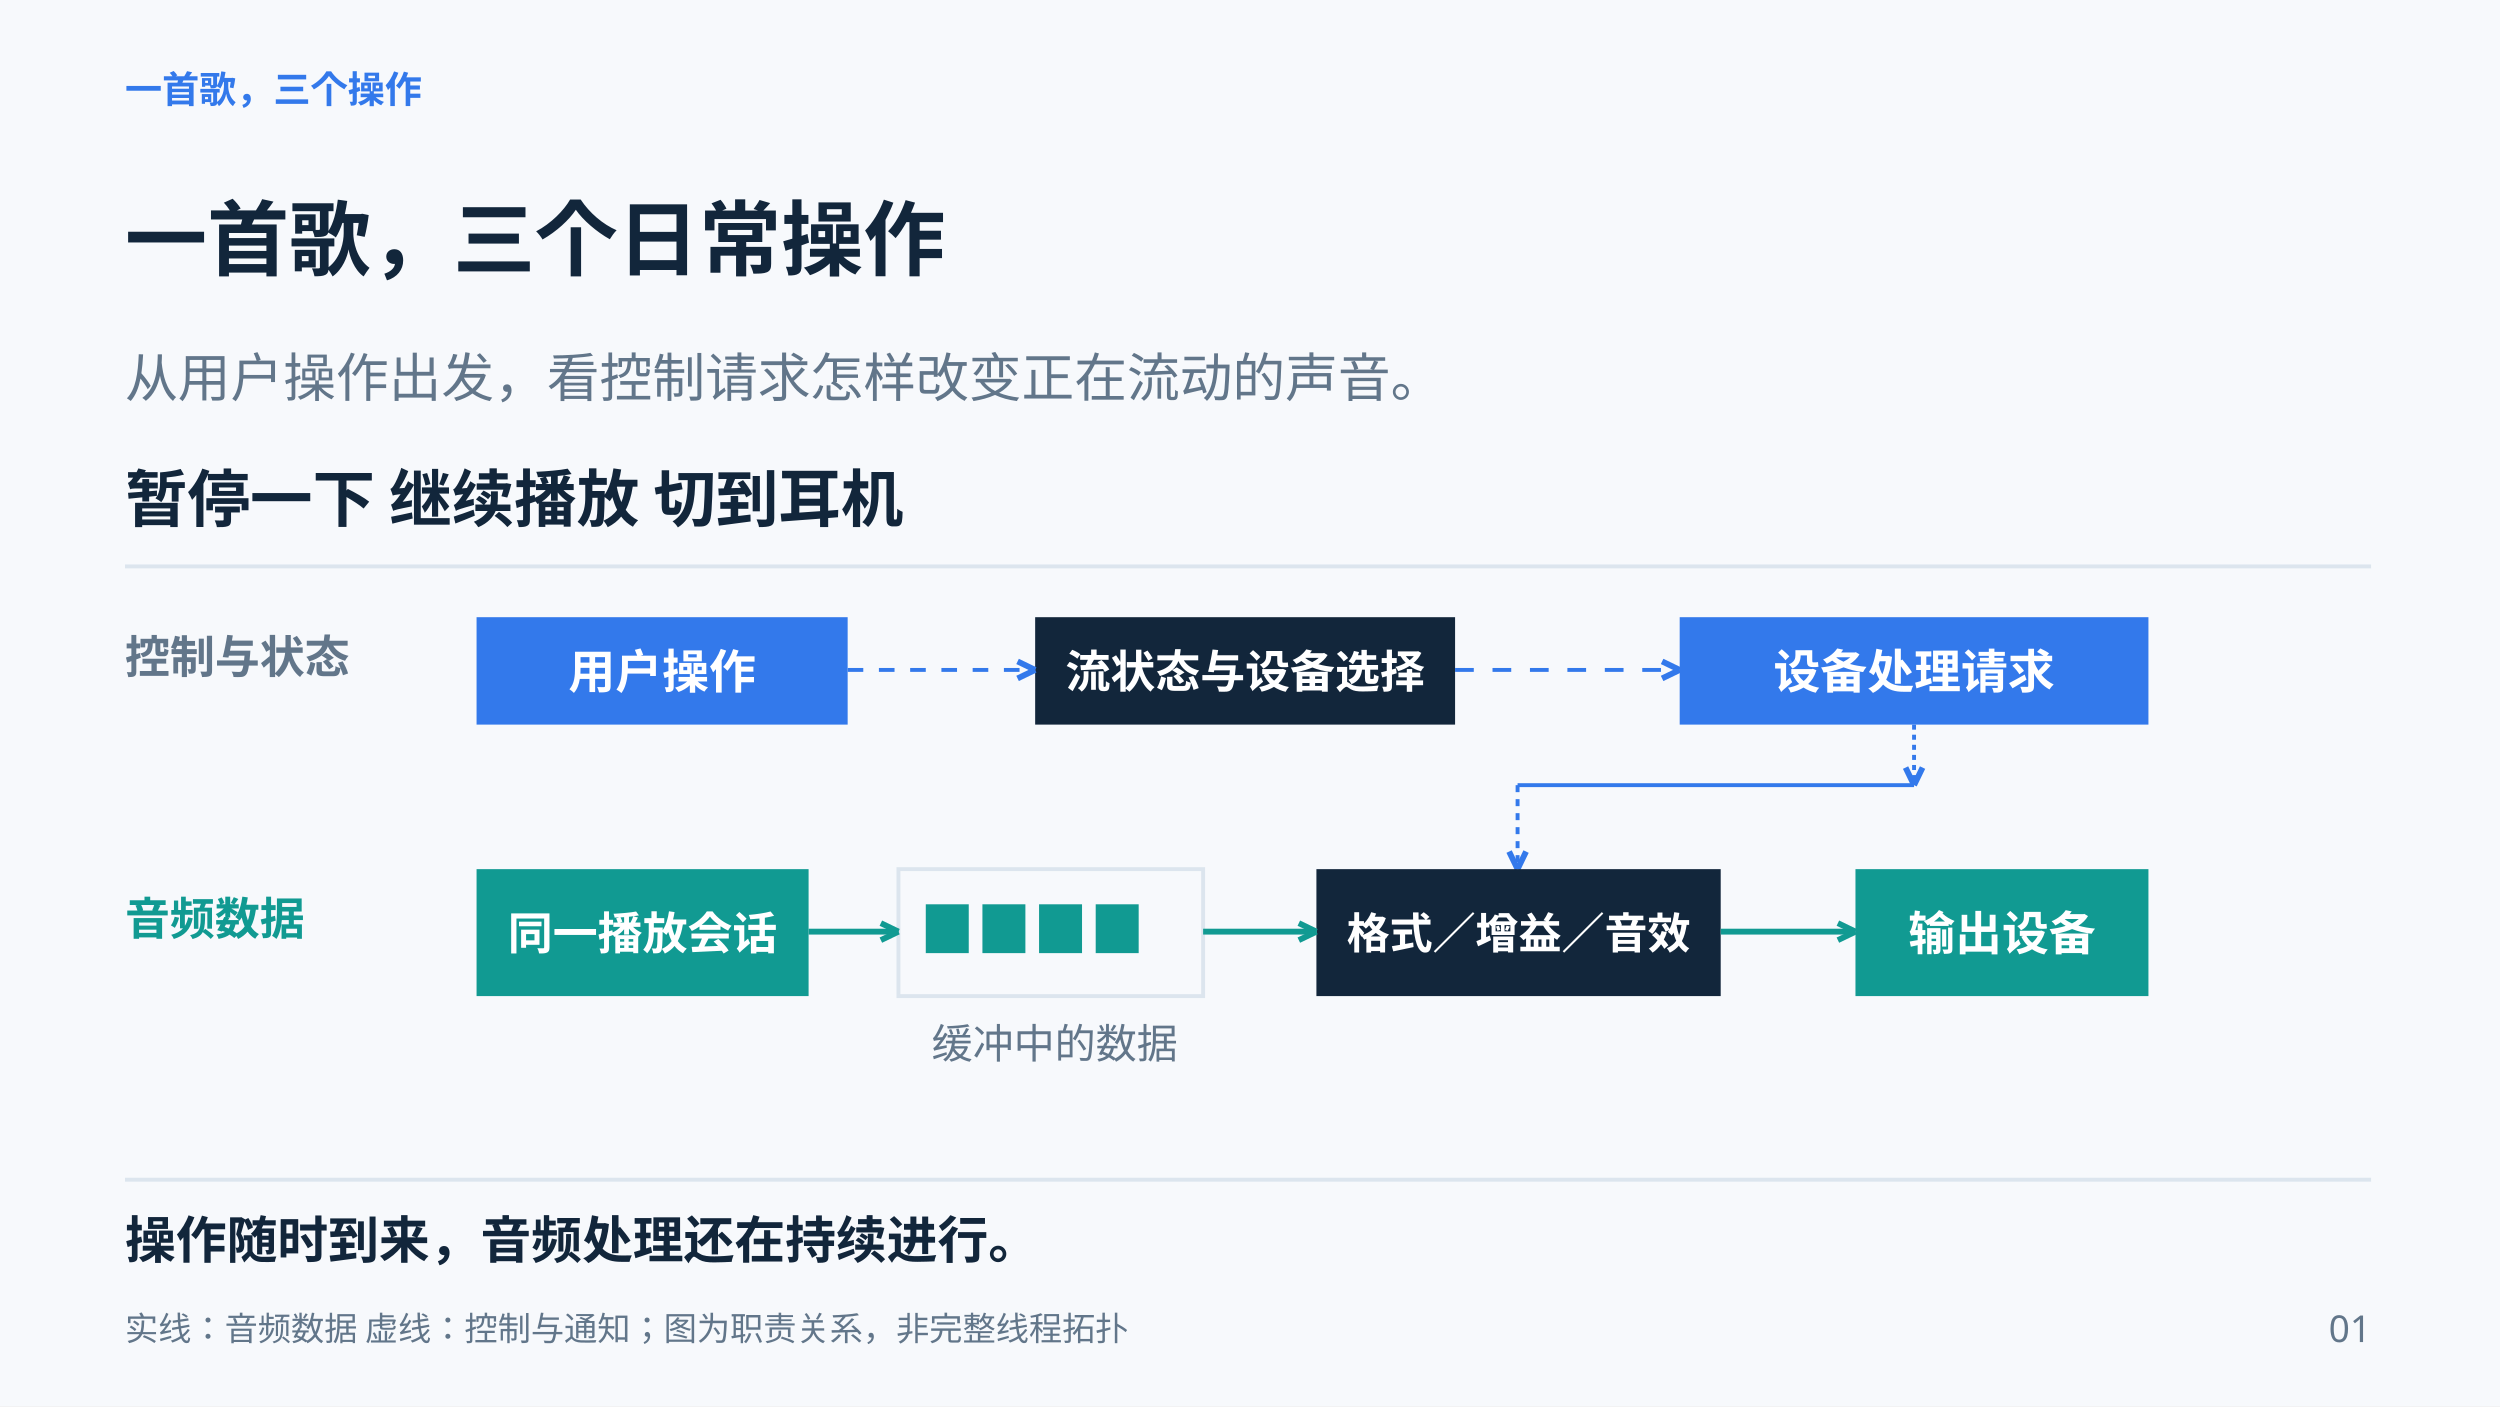
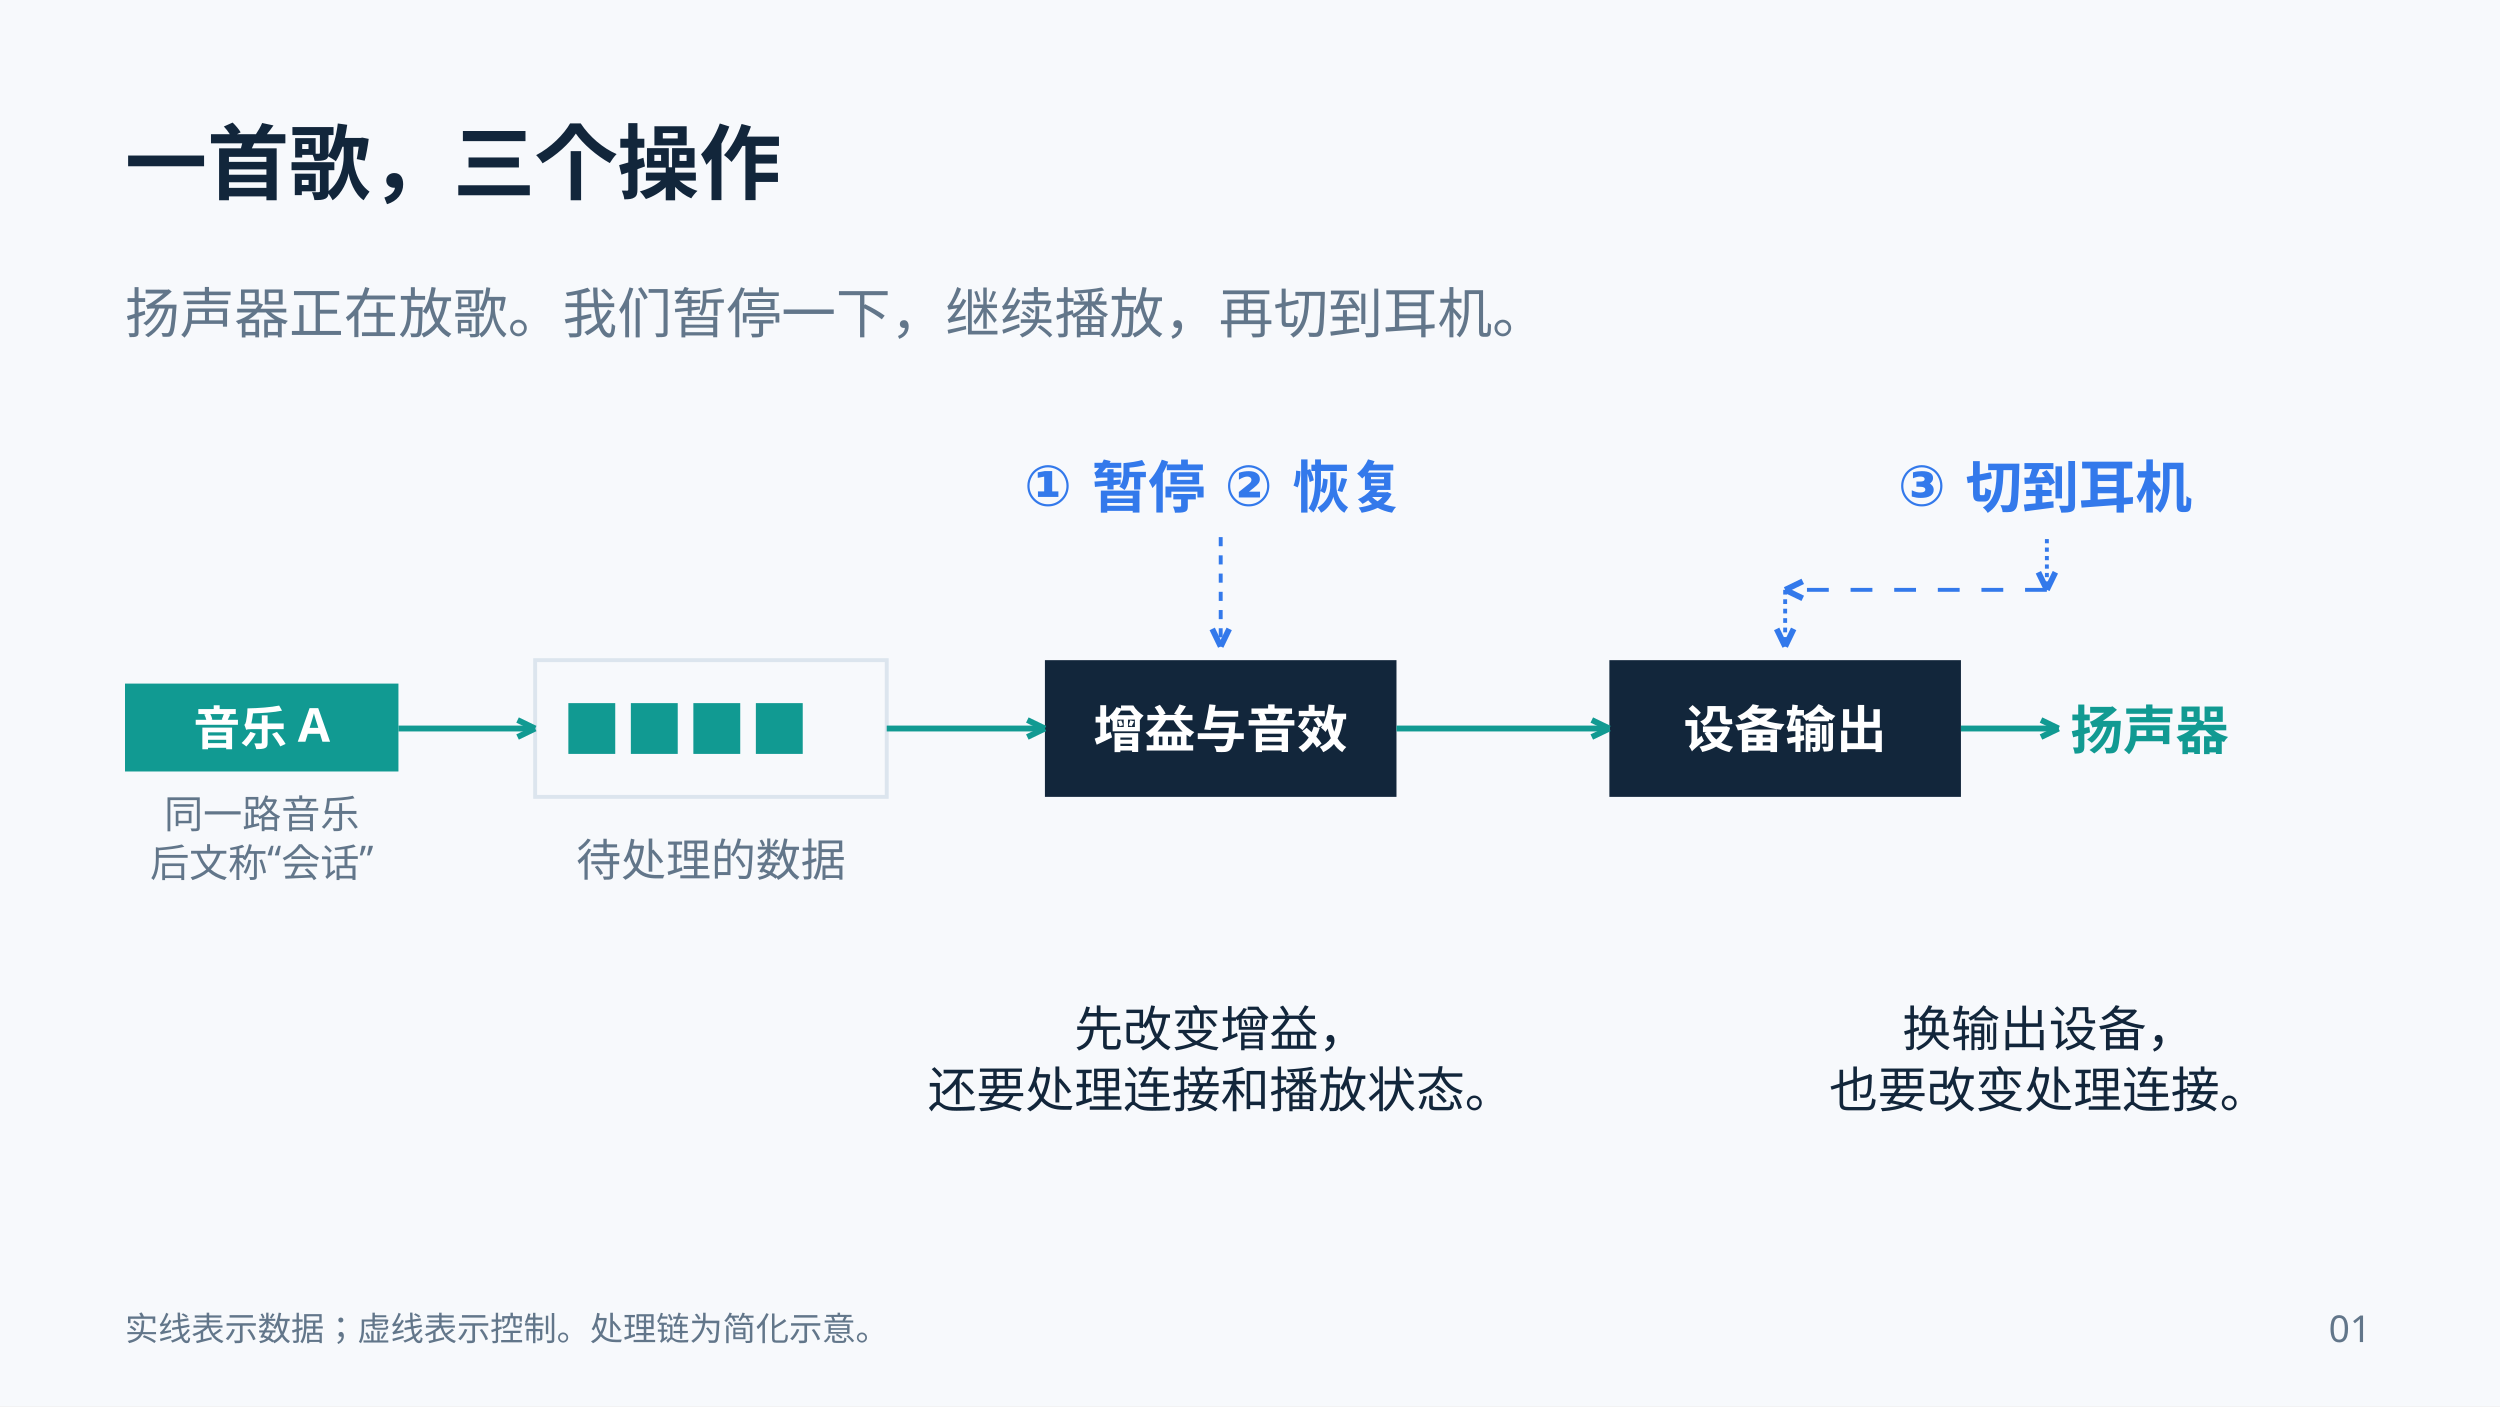
<svg xmlns="http://www.w3.org/2000/svg" width="1280" height="720" viewBox="0 0 1280 720">
  <rect width="1280" height="720" fill="#F7F9FC" />
-   <rect x="64" y="30" width="1150" height="31" fill="none" stroke="none" stroke-width="0" />
-   <text x="64" y="52.625" fill="#3379EB" font-family="Microsoft YaHei, sans-serif" font-size="19" font-weight="700" text-anchor="start">一首歌，三个操作</text>
-   <rect x="64" y="87" width="1150" height="70" fill="none" stroke="none" stroke-width="0" />
-   <text x="64" y="137.75" fill="#12263B" font-family="Microsoft YaHei, sans-serif" font-size="42" font-weight="700" text-anchor="start">一首歌，三个日常操作</text>
-   <rect x="64" y="169" width="1150" height="48" fill="none" stroke="none" stroke-width="0" />
-   <text x="64" y="203.125" fill="#62768A" font-family="Microsoft YaHei, sans-serif" font-size="27" font-weight="400" text-anchor="start">从用户操作出发，看控制请求怎样改变正在流动的声音。</text>
-   <rect x="64" y="236" width="1140" height="38" fill="none" stroke="none" stroke-width="0" />
-   <text x="64" y="267" fill="#12263B" font-family="Microsoft YaHei, sans-serif" font-size="32" font-weight="700" text-anchor="start">暂停一下                 继续播放                 切到耳机</text>
-   <line x1="64" y1="290" x2="1214" y2="290" stroke="#DCE5EE" stroke-width="2" />
-   <rect x="64" y="320" width="150" height="32" fill="none" stroke="none" stroke-width="0" />
-   <text x="64" y="344.625" fill="#62768A" font-family="Microsoft YaHei, sans-serif" font-size="23" font-weight="700" text-anchor="start">控制与状态</text>
-   <rect x="244" y="316" width="190" height="55" fill="#3379EB" stroke="none" stroke-width="0" />
-   <rect x="256" y="322" width="166" height="43" fill="none" stroke="none" stroke-width="0" />
-   <text x="339" y="352.5" fill="#FFFFFF" font-family="Microsoft YaHei, sans-serif" font-size="24" font-weight="700" text-anchor="middle">用户操作</text>
-   <rect x="530" y="316" width="215" height="55" fill="#12263B" stroke="none" stroke-width="0" />
-   <rect x="542" y="322" width="191" height="43" fill="none" stroke="none" stroke-width="0" />
-   <text x="637.5" y="352.125" fill="#FFFFFF" font-family="Microsoft YaHei, sans-serif" font-size="23" font-weight="700" text-anchor="middle">流状态与设备选择</text>
-   <rect x="860" y="316" width="240" height="55" fill="#3379EB" stroke="none" stroke-width="0" />
-   <rect x="872" y="322" width="216" height="43" fill="none" stroke="none" stroke-width="0" />
-   <text x="980" y="352.5" fill="#FFFFFF" font-family="Microsoft YaHei, sans-serif" font-size="24" font-weight="700" text-anchor="middle">设备处理请求</text>
-   <line x1="434" y1="343" x2="442" y2="343" stroke="#3379EB" stroke-width="2" />
-   <line x1="450" y1="343" x2="458" y2="343" stroke="#3379EB" stroke-width="2" />
-   <line x1="466" y1="343" x2="474" y2="343" stroke="#3379EB" stroke-width="2" />
-   <line x1="482" y1="343" x2="490" y2="343" stroke="#3379EB" stroke-width="2" />
-   <line x1="498" y1="343" x2="506" y2="343" stroke="#3379EB" stroke-width="2" />
-   <line x1="514" y1="343" x2="522" y2="343" stroke="#3379EB" stroke-width="2" />
-   <line x1="520.996" y1="347.35" x2="530" y2="343" stroke="#3379EB" stroke-width="3" />
-   <line x1="520.996" y1="338.65" x2="530" y2="343" stroke="#3379EB" stroke-width="3" />
-   <line x1="745" y1="343" x2="754.583" y2="343" stroke="#3379EB" stroke-width="2" />
-   <line x1="764.167" y1="343" x2="773.75" y2="343" stroke="#3379EB" stroke-width="2" />
-   <line x1="783.333" y1="343" x2="792.917" y2="343" stroke="#3379EB" stroke-width="2" />
-   <line x1="802.5" y1="343" x2="812.083" y2="343" stroke="#3379EB" stroke-width="2" />
-   <line x1="821.667" y1="343" x2="831.25" y2="343" stroke="#3379EB" stroke-width="2" />
-   <line x1="840.833" y1="343" x2="850.417" y2="343" stroke="#3379EB" stroke-width="2" />
-   <line x1="850.996" y1="347.35" x2="860" y2="343" stroke="#3379EB" stroke-width="3" />
-   <line x1="850.996" y1="338.65" x2="860" y2="343" stroke="#3379EB" stroke-width="3" />
-   <line x1="980" y1="371" x2="980" y2="373.583" stroke="#3379EB" stroke-width="2" />
-   <line x1="980" y1="376.167" x2="980" y2="378.75" stroke="#3379EB" stroke-width="2" />
-   <line x1="980" y1="381.333" x2="980" y2="383.917" stroke="#3379EB" stroke-width="2" />
-   <line x1="980" y1="386.5" x2="980" y2="389.083" stroke="#3379EB" stroke-width="2" />
-   <line x1="980" y1="391.667" x2="980" y2="394.25" stroke="#3379EB" stroke-width="2" />
-   <line x1="980" y1="396.833" x2="980" y2="399.417" stroke="#3379EB" stroke-width="2" />
-   <line x1="975.65" y1="392.996" x2="980" y2="402" stroke="#3379EB" stroke-width="3" />
-   <line x1="984.35" y1="392.996" x2="980" y2="402" stroke="#3379EB" stroke-width="3" />
-   <line x1="777" y1="402" x2="980" y2="402" stroke="#3379EB" stroke-width="2" />
-   <line x1="777" y1="402" x2="777" y2="405.583" stroke="#3379EB" stroke-width="2" />
-   <line x1="777" y1="409.167" x2="777" y2="412.75" stroke="#3379EB" stroke-width="2" />
-   <line x1="777" y1="416.333" x2="777" y2="419.917" stroke="#3379EB" stroke-width="2" />
-   <line x1="777" y1="423.5" x2="777" y2="427.083" stroke="#3379EB" stroke-width="2" />
-   <line x1="777" y1="430.667" x2="777" y2="434.25" stroke="#3379EB" stroke-width="2" />
-   <line x1="777" y1="437.833" x2="777" y2="441.417" stroke="#3379EB" stroke-width="2" />
-   <line x1="772.65" y1="435.996" x2="777" y2="445" stroke="#3379EB" stroke-width="3" />
-   <line x1="781.35" y1="435.996" x2="777" y2="445" stroke="#3379EB" stroke-width="3" />
-   <rect x="64" y="454" width="150" height="32" fill="none" stroke="none" stroke-width="0" />
-   <text x="64" y="478.625" fill="#119A92" font-family="Microsoft YaHei, sans-serif" font-size="23" font-weight="700" text-anchor="start">音频数据</text>
-   <rect x="244" y="445" width="170" height="65" fill="#119A92" stroke="none" stroke-width="0" />
-   <rect x="256" y="451" width="146" height="53" fill="none" stroke="none" stroke-width="0" />
-   <text x="329" y="486.125" fill="#FFFFFF" font-family="Microsoft YaHei, sans-serif" font-size="23" font-weight="700" text-anchor="middle">同一播放会话</text>
-   <rect x="460" y="445" width="156" height="65" fill="none" stroke="#DCE5EE" stroke-width="2" />
-   <rect x="474" y="463" width="22" height="25" fill="#119A92" stroke="none" stroke-width="0" />
-   <rect x="503" y="463" width="22" height="25" fill="#119A92" stroke="none" stroke-width="0" />
-   <rect x="532" y="463" width="22" height="25" fill="#119A92" stroke="none" stroke-width="0" />
-   <rect x="561" y="463" width="22" height="25" fill="#119A92" stroke="none" stroke-width="0" />
-   <rect x="460" y="519" width="160" height="30" fill="none" stroke="none" stroke-width="0" />
-   <text x="540" y="541.875" fill="#62768A" font-family="Microsoft YaHei, sans-serif" font-size="21" font-weight="400" text-anchor="middle">缓冲中的数据</text>
-   <rect x="674" y="445" width="207" height="65" fill="#12263B" stroke="none" stroke-width="0" />
-   <rect x="686" y="451" width="183" height="53" fill="none" stroke="none" stroke-width="0" />
-   <text x="777.5" y="485.75" fill="#FFFFFF" font-family="Microsoft YaHei, sans-serif" font-size="22" font-weight="700" text-anchor="middle">格式／增益／音效</text>
-   <rect x="950" y="445" width="150" height="65" fill="#119A92" stroke="none" stroke-width="0" />
-   <rect x="962" y="451" width="126" height="53" fill="none" stroke="none" stroke-width="0" />
-   <text x="1025" y="486.5" fill="#FFFFFF" font-family="Microsoft YaHei, sans-serif" font-size="24" font-weight="700" text-anchor="middle">输出设备</text>
-   <line x1="414" y1="477" x2="460" y2="477" stroke="#119A92" stroke-width="3" />
-   <line x1="450.996" y1="481.35" x2="460" y2="477" stroke="#119A92" stroke-width="3" />
-   <line x1="450.996" y1="472.65" x2="460" y2="477" stroke="#119A92" stroke-width="3" />
-   <line x1="616" y1="477" x2="674" y2="477" stroke="#119A92" stroke-width="3" />
-   <line x1="664.996" y1="481.35" x2="674" y2="477" stroke="#119A92" stroke-width="3" />
-   <line x1="664.996" y1="472.65" x2="674" y2="477" stroke="#119A92" stroke-width="3" />
-   <line x1="881" y1="477" x2="950" y2="477" stroke="#119A92" stroke-width="3" />
-   <line x1="940.996" y1="481.35" x2="950" y2="477" stroke="#119A92" stroke-width="3" />
-   <line x1="940.996" y1="472.65" x2="950" y2="477" stroke="#119A92" stroke-width="3" />
-   <line x1="64" y1="604" x2="1214" y2="604" stroke="#DCE5EE" stroke-width="2" />
-   <rect x="64" y="617" width="1140" height="35" fill="none" stroke="none" stroke-width="0" />
-   <text x="64" y="644.25" fill="#12263B" font-family="Microsoft YaHei, sans-serif" font-size="26" font-weight="700" text-anchor="start">操作随时到来，音频处理还在持续进行。</text>
+   <rect x="64" y="48" width="1150" height="70" fill="none" stroke="none" stroke-width="0" />
+   <text x="64" y="98.75" fill="#12263B" font-family="Microsoft YaHei, sans-serif" font-size="42" font-weight="700" text-anchor="start">一首歌，三个操作</text>
+   <rect x="64" y="139" width="1120" height="42" fill="none" stroke="none" stroke-width="0" />
+   <text x="64" y="170.5" fill="#62768A" font-family="Microsoft YaHei, sans-serif" font-size="28" font-weight="400" text-anchor="start">扬声器正在放歌。我们暂停一下，继续播放，再切到耳机。</text>
+   <rect x="64" y="350" width="140" height="45" fill="#119A92" stroke="none" stroke-width="0" />
+   <rect x="76" y="356" width="116" height="33" fill="none" stroke="none" stroke-width="0" />
+   <text x="134" y="381.5" fill="#FFFFFF" font-family="Microsoft YaHei, sans-serif" font-size="24" font-weight="700" text-anchor="middle">音乐 A</text>
+   <rect x="64" y="403" width="140" height="52" fill="none" stroke="none" stroke-width="0" />
+   <text x="134" y="424" fill="#62768A" font-family="Microsoft YaHei, sans-serif" font-size="20" font-weight="400" text-anchor="middle">同一路音乐</text>
+   <text x="134" y="449" fill="#62768A" font-family="Microsoft YaHei, sans-serif" font-size="20" font-weight="400" text-anchor="middle">后文称“会话”</text>
+   <rect x="274" y="338" width="180" height="70" fill="none" stroke="#DCE5EE" stroke-width="2" />
+   <rect x="291" y="360" width="24" height="26" fill="#119A92" stroke="none" stroke-width="0" />
+   <rect x="323" y="360" width="24" height="26" fill="#119A92" stroke="none" stroke-width="0" />
+   <rect x="355" y="360" width="24" height="26" fill="#119A92" stroke="none" stroke-width="0" />
+   <rect x="387" y="360" width="24" height="26" fill="#119A92" stroke="none" stroke-width="0" />
+   <rect x="274" y="423" width="180" height="34" fill="none" stroke="none" stroke-width="0" />
+   <text x="364" y="448.625" fill="#62768A" font-family="Microsoft YaHei, sans-serif" font-size="23" font-weight="400" text-anchor="middle">待处理的数据</text>
+   <rect x="535" y="338" width="180" height="70" fill="#12263B" stroke="none" stroke-width="0" />
+   <rect x="547" y="344" width="156" height="58" fill="none" stroke="none" stroke-width="0" />
+   <text x="625" y="382.75" fill="#FFFFFF" font-family="Microsoft YaHei, sans-serif" font-size="26" font-weight="700" text-anchor="middle">增益与音效</text>
+   <rect x="824" y="338" width="180" height="70" fill="#12263B" stroke="none" stroke-width="0" />
+   <rect x="836" y="344" width="156" height="58" fill="none" stroke="none" stroke-width="0" />
+   <text x="914" y="382.75" fill="#FFFFFF" font-family="Microsoft YaHei, sans-serif" font-size="26" font-weight="700" text-anchor="middle">设备输出</text>
+   <rect x="1060" y="351" width="155" height="45" fill="none" stroke="none" stroke-width="0" />
+   <text x="1060" y="383.625" fill="#119A92" font-family="Microsoft YaHei, sans-serif" font-size="27" font-weight="700" text-anchor="start">扬声器</text>
+   <line x1="204" y1="373" x2="274" y2="373" stroke="#119A92" stroke-width="3" />
+   <line x1="264.996" y1="377.35" x2="274" y2="373" stroke="#119A92" stroke-width="3" />
+   <line x1="264.996" y1="368.65" x2="274" y2="373" stroke="#119A92" stroke-width="3" />
+   <line x1="454" y1="373" x2="535" y2="373" stroke="#119A92" stroke-width="3" />
+   <line x1="525.996" y1="377.35" x2="535" y2="373" stroke="#119A92" stroke-width="3" />
+   <line x1="525.996" y1="368.65" x2="535" y2="373" stroke="#119A92" stroke-width="3" />
+   <line x1="715" y1="373" x2="824" y2="373" stroke="#119A92" stroke-width="3" />
+   <line x1="814.996" y1="377.35" x2="824" y2="373" stroke="#119A92" stroke-width="3" />
+   <line x1="814.996" y1="368.65" x2="824" y2="373" stroke="#119A92" stroke-width="3" />
+   <line x1="1004" y1="373" x2="1054" y2="373" stroke="#119A92" stroke-width="3" />
+   <line x1="1044.996" y1="377.35" x2="1054" y2="373" stroke="#119A92" stroke-width="3" />
+   <line x1="1044.996" y1="368.65" x2="1054" y2="373" stroke="#119A92" stroke-width="3" />
+   <rect x="472" y="228" width="300" height="40" fill="none" stroke="none" stroke-width="0" />
+   <text x="622" y="258.875" fill="#3379EB" font-family="Microsoft YaHei, sans-serif" font-size="29" font-weight="700" text-anchor="middle">① 暂停   ② 恢复</text>
+   <line x1="625" y1="275" x2="625" y2="279.667" stroke="#3379EB" stroke-width="2" />
+   <line x1="625" y1="284.333" x2="625" y2="289" stroke="#3379EB" stroke-width="2" />
+   <line x1="625" y1="293.667" x2="625" y2="298.333" stroke="#3379EB" stroke-width="2" />
+   <line x1="625" y1="303" x2="625" y2="307.667" stroke="#3379EB" stroke-width="2" />
+   <line x1="625" y1="312.333" x2="625" y2="317" stroke="#3379EB" stroke-width="2" />
+   <line x1="625" y1="321.667" x2="625" y2="326.333" stroke="#3379EB" stroke-width="2" />
+   <line x1="620.65" y1="321.996" x2="625" y2="331" stroke="#3379EB" stroke-width="3" />
+   <line x1="629.35" y1="321.996" x2="625" y2="331" stroke="#3379EB" stroke-width="3" />
+   <rect x="450" y="508" width="350" height="68" fill="none" stroke="none" stroke-width="0" />
+   <text x="625" y="535.75" fill="#12263B" font-family="Microsoft YaHei, sans-serif" font-size="25" font-weight="400" text-anchor="middle">先改变增益，</text>
+   <text x="625" y="567" fill="#12263B" font-family="Microsoft YaHei, sans-serif" font-size="25" font-weight="400" text-anchor="middle">还要处理连接和播放状态。</text>
+   <rect x="887" y="228" width="320" height="40" fill="none" stroke="none" stroke-width="0" />
+   <text x="1047" y="258.875" fill="#3379EB" font-family="Microsoft YaHei, sans-serif" font-size="29" font-weight="700" text-anchor="middle">③ 切到耳机</text>
+   <line x1="1048" y1="276" x2="1048" y2="278.167" stroke="#3379EB" stroke-width="2" />
+   <line x1="1048" y1="280.333" x2="1048" y2="282.5" stroke="#3379EB" stroke-width="2" />
+   <line x1="1048" y1="284.667" x2="1048" y2="286.833" stroke="#3379EB" stroke-width="2" />
+   <line x1="1048" y1="289" x2="1048" y2="291.167" stroke="#3379EB" stroke-width="2" />
+   <line x1="1048" y1="293.333" x2="1048" y2="295.5" stroke="#3379EB" stroke-width="2" />
+   <line x1="1048" y1="297.667" x2="1048" y2="299.833" stroke="#3379EB" stroke-width="2" />
+   <line x1="1043.65" y1="292.996" x2="1048" y2="302" stroke="#3379EB" stroke-width="3" />
+   <line x1="1052.35" y1="292.996" x2="1048" y2="302" stroke="#3379EB" stroke-width="3" />
+   <line x1="1048" y1="302" x2="1036.833" y2="302" stroke="#3379EB" stroke-width="2" />
+   <line x1="1025.667" y1="302" x2="1014.5" y2="302" stroke="#3379EB" stroke-width="2" />
+   <line x1="1003.333" y1="302" x2="992.167" y2="302" stroke="#3379EB" stroke-width="2" />
+   <line x1="981" y1="302" x2="969.833" y2="302" stroke="#3379EB" stroke-width="2" />
+   <line x1="958.667" y1="302" x2="947.5" y2="302" stroke="#3379EB" stroke-width="2" />
+   <line x1="936.333" y1="302" x2="925.167" y2="302" stroke="#3379EB" stroke-width="2" />
+   <line x1="923.004" y1="297.65" x2="914" y2="302" stroke="#3379EB" stroke-width="3" />
+   <line x1="923.004" y1="306.35" x2="914" y2="302" stroke="#3379EB" stroke-width="3" />
+   <line x1="914" y1="302" x2="914" y2="304.417" stroke="#3379EB" stroke-width="2" />
+   <line x1="914" y1="306.833" x2="914" y2="309.25" stroke="#3379EB" stroke-width="2" />
+   <line x1="914" y1="311.667" x2="914" y2="314.083" stroke="#3379EB" stroke-width="2" />
+   <line x1="914" y1="316.5" x2="914" y2="318.917" stroke="#3379EB" stroke-width="2" />
+   <line x1="914" y1="321.333" x2="914" y2="323.75" stroke="#3379EB" stroke-width="2" />
+   <line x1="914" y1="326.167" x2="914" y2="328.583" stroke="#3379EB" stroke-width="2" />
+   <line x1="909.65" y1="321.996" x2="914" y2="331" stroke="#3379EB" stroke-width="3" />
+   <line x1="918.35" y1="321.996" x2="914" y2="331" stroke="#3379EB" stroke-width="3" />
+   <rect x="904" y="508" width="290" height="68" fill="none" stroke="none" stroke-width="0" />
+   <text x="1049" y="535.75" fill="#12263B" font-family="Microsoft YaHei, sans-serif" font-size="25" font-weight="400" text-anchor="middle">换输出设备，</text>
+   <text x="1049" y="567" fill="#12263B" font-family="Microsoft YaHei, sans-serif" font-size="25" font-weight="400" text-anchor="middle">也要改变处理连接。</text>
  <rect x="64" y="665" width="1070" height="30" fill="none" stroke="none" stroke-width="0" />
-   <text x="64" y="686.375" fill="#62768A" font-family="Microsoft YaHei, sans-serif" font-size="17" font-weight="400" text-anchor="start">实线：音频数据    虚线：控制与通知；图为职责关系，非完整线程拓扑</text>
+   <text x="64" y="686.375" fill="#62768A" font-family="Microsoft YaHei, sans-serif" font-size="17" font-weight="400" text-anchor="start">实线表示数据；虚线表示控制。处理链为简化示意。</text>
  <rect x="1157" y="665" width="57" height="30" fill="none" stroke="none" stroke-width="0" />
  <text x="1214" y="687.125" fill="#62768A" font-family="Microsoft YaHei, sans-serif" font-size="19" font-weight="400" text-anchor="end">01</text>
</svg>
